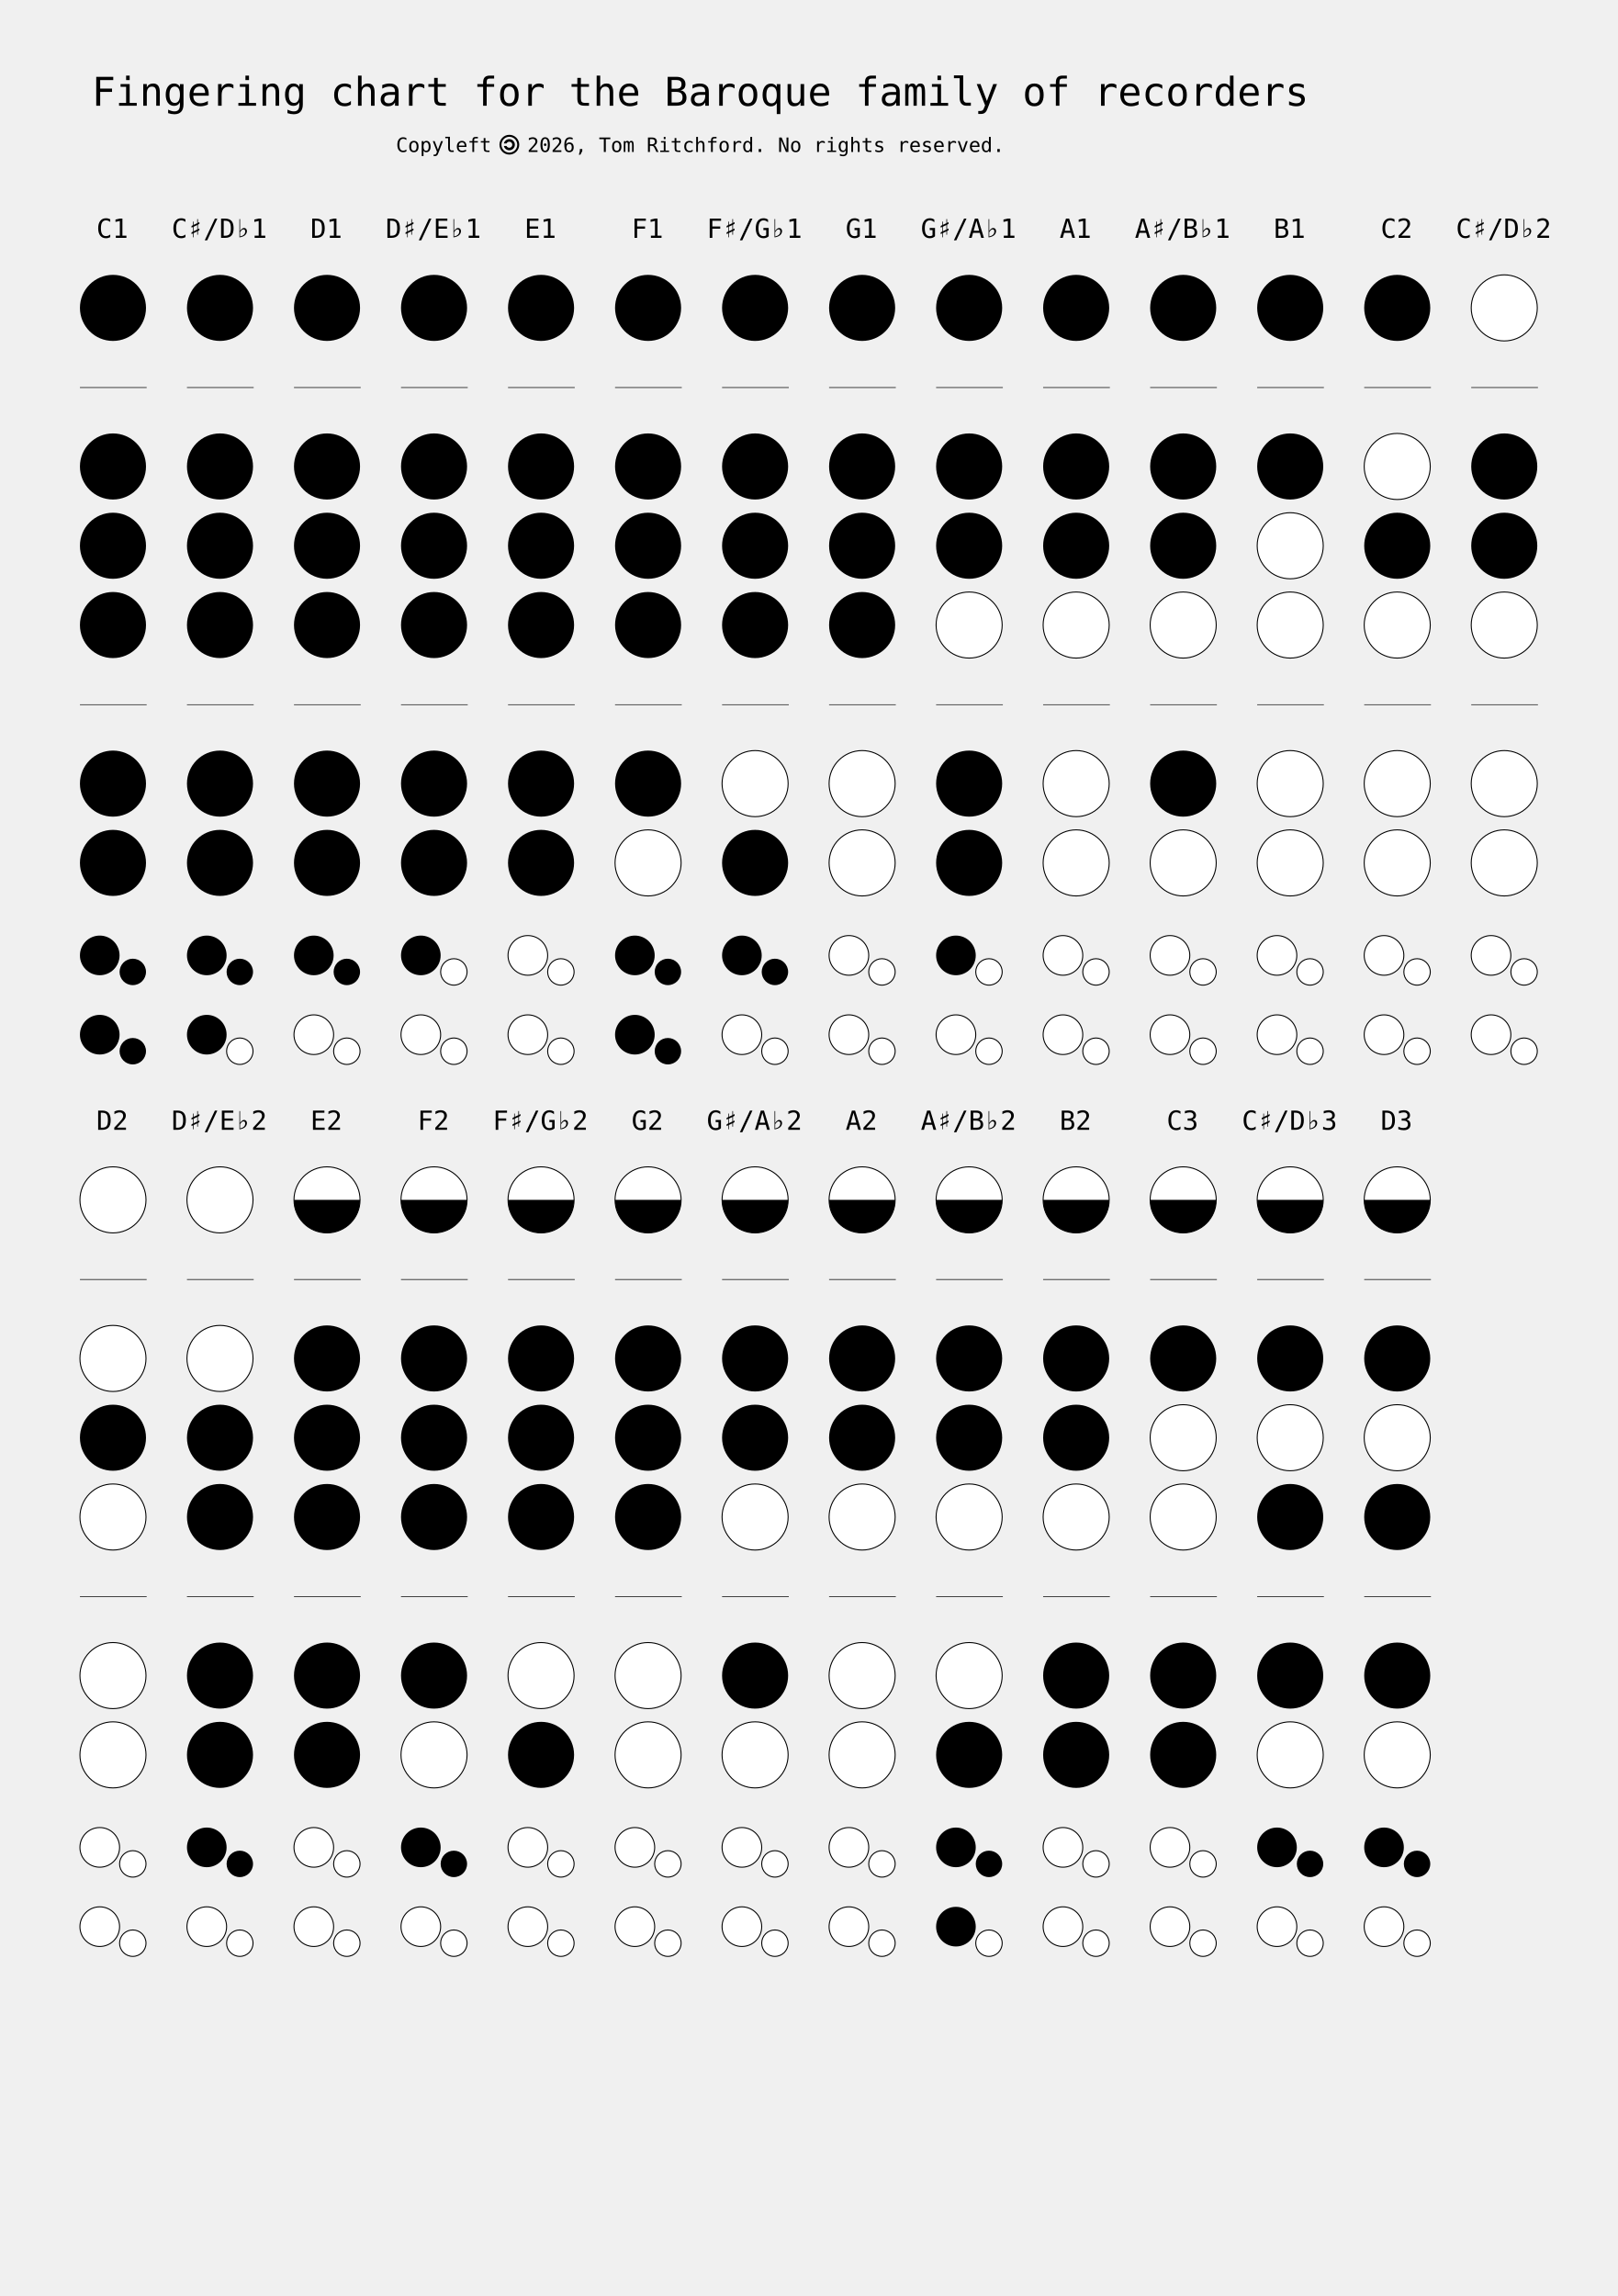
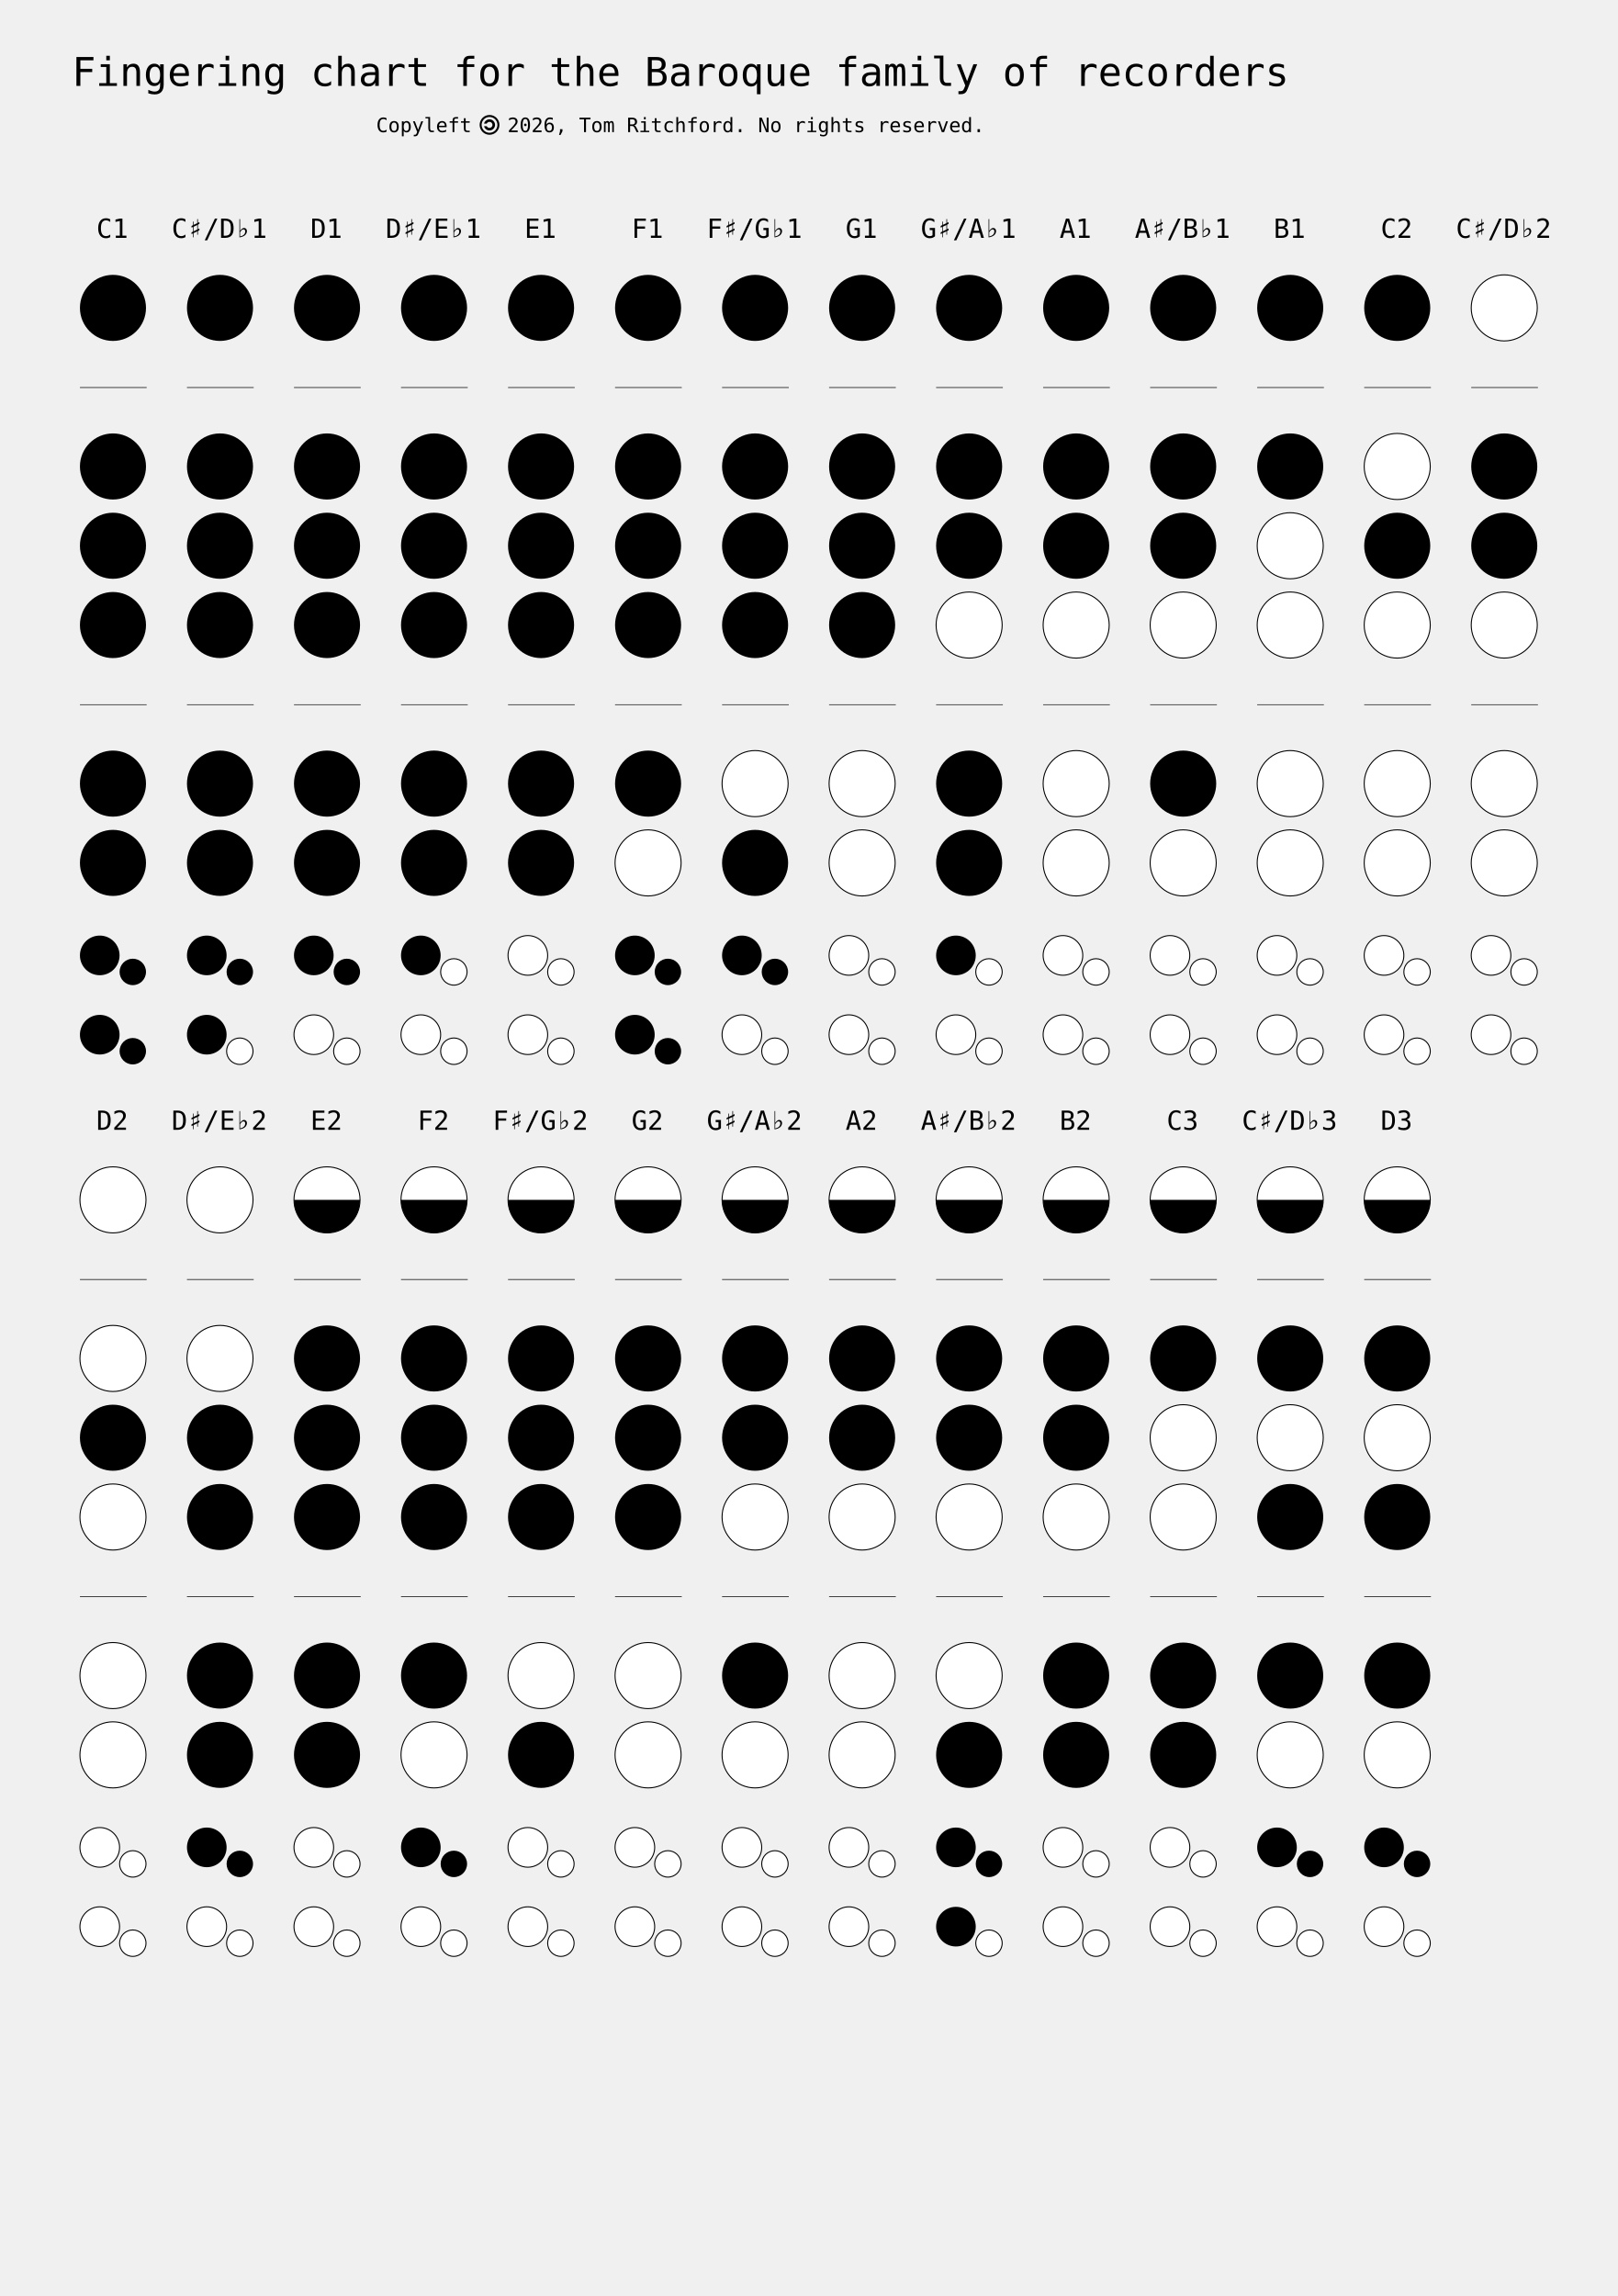
<svg xmlns="http://www.w3.org/2000/svg" viewBox="0 0 2448 3475">
  <defs>
    <svg id="copyleft">
      <circle cx="5" cy="5" r="4.49" fill="none" stroke="#000" stroke-width="1" />
      <path d="M 2.23,4.37 H 3.57 a 1.53,1.53 0 1 1 0,1.28 H 2.23 a 2.81,2.81 0 1 0 0-1.28 z" />
    </svg>
    <circle cx="50" cy="50" r="50" id="pad" />
    <circle cx="80" cy="95" r="20" id="little-hole" />
    <circle cx="30" cy="70" r="30" id="big-hole" />
    <rect x="0" y="50" width="120" height="1" style="fill: black;" id="horizontal-line" />
    <path d="  M 0,50   A 50,50 0 0 0 100,50   Z  " fill="black" id="octave" />
  </defs>
  <style>
    .page_background { fill: transparent; }
    .body_background { fill: transparent; }
    .charts_background { fill: transparent; }
    .note_fingering_background { fill: transparent; }
    .fingering_background { fill: transparent; }
    .outline { fill: white; stroke: black; stroke-width: 1.5; }
    .caption { fill: black; font-size: 40px; font-family: monospace; text-anchor: middle; }
  </style>
-   <svg class="body" x="30" y="30" width="2328" height="3355">
+   <svg class="page" x="30" y="30" width="2388" height="3415">
    <rect fill="transparent" width="100%" height="100%" />
-     <svg class="page" x="30" y="30" width="2388" height="3415">
+     <svg>
+       <text font-size="60px" font-family="monospace" text-anchor="middle" x="1000" y="100">
+         Fingering chart for the Baroque family of recorders
+       </text>
+       <text font-size="30px" font-family="monospace" text-anchor="middle" x="1000" y="170">
+         Copyleft <tspan fill="transparent">©</tspan> 2026, Tom Ritchford. No rights reserved.
+       </text>
+       <use href="#copyleft" x="232" y="48" transform="scale(3, 3)" />
+     </svg>
+     <svg class="body" x="30" y="30" width="2328" height="3355">
      <rect fill="transparent" width="100%" height="100%" />
-       <svg>
-         <text font-size="60px" font-family="monospace" text-anchor="middle" x="1000" y="100">
-           Fingering chart for the Baroque family of recorders
-         </text>
-         <text font-size="30px" font-family="monospace" text-anchor="middle" x="1000" y="170">
-           Copyleft <tspan fill="transparent">©</tspan> 2026, Tom Ritchford. No rights reserved.
-         </text>
-         <use href="#copyleft" x="232" y="48" transform="scale(3, 3)" />
-       </svg>
      <svg class="charts" x="30" y="255" width="2268" height="3070">
        <rect fill="transparent" width="100%" height="100%" />
        <svg class="note_fingering" x="0" y="0" width="162" height="1460">
          <rect fill="transparent" width="100%" height="100%" />
          <svg class="fingering" x="30" y="100" width="102" height="1200">
            <rect fill="transparent" width="100%" height="100%" />
            <use x="1" y="1" href="#pad" />
            <use x="1" y="121" href="#horizontal-line" />
            <use x="1" y="241" href="#pad" />
            <use x="1" y="361" href="#pad" />
            <use x="1" y="481" href="#pad" />
            <use x="1" y="601" href="#horizontal-line" />
            <use x="1" y="721" href="#pad" />
            <use x="1" y="841" href="#pad" />
            <use x="1" y="961" href="#little-hole" />
            <use x="1" y="961" href="#big-hole" />
            <use x="1" y="1081" href="#little-hole" />
            <use x="1" y="1081" href="#big-hole" />
          </svg>
          <text class="caption" height="100" x="80" y="45">  C1  </text>
        </svg>
        <svg class="note_fingering" x="162" y="0" width="162" height="1460">
          <rect fill="transparent" width="100%" height="100%" />
          <svg class="fingering" x="30" y="100" width="102" height="1200">
            <rect fill="transparent" width="100%" height="100%" />
            <use x="1" y="1" href="#pad" />
            <use x="1" y="121" href="#horizontal-line" />
            <use x="1" y="241" href="#pad" />
            <use x="1" y="361" href="#pad" />
            <use x="1" y="481" href="#pad" />
            <use x="1" y="601" href="#horizontal-line" />
            <use x="1" y="721" href="#pad" />
            <use x="1" y="841" href="#pad" />
            <use x="1" y="961" href="#little-hole" />
            <use x="1" y="961" href="#big-hole" />
            <use x="1" y="1081" href="#little-hole" class="outline" />
            <use x="1" y="1081" href="#big-hole" />
          </svg>
          <text class="caption" height="100" x="80" y="45">C♯/D♭1</text>
        </svg>
        <svg class="note_fingering" x="324" y="0" width="162" height="1460">
          <rect fill="transparent" width="100%" height="100%" />
          <svg class="fingering" x="30" y="100" width="102" height="1200">
            <rect fill="transparent" width="100%" height="100%" />
            <use x="1" y="1" href="#pad" />
            <use x="1" y="121" href="#horizontal-line" />
            <use x="1" y="241" href="#pad" />
            <use x="1" y="361" href="#pad" />
            <use x="1" y="481" href="#pad" />
            <use x="1" y="601" href="#horizontal-line" />
            <use x="1" y="721" href="#pad" />
            <use x="1" y="841" href="#pad" />
            <use x="1" y="961" href="#little-hole" />
            <use x="1" y="961" href="#big-hole" />
            <use x="1" y="1081" href="#little-hole" class="outline" />
            <use x="1" y="1081" href="#big-hole" class="outline" />
          </svg>
          <text class="caption" height="100" x="80" y="45">  D1  </text>
        </svg>
        <svg class="note_fingering" x="486" y="0" width="162" height="1460">
          <rect fill="transparent" width="100%" height="100%" />
          <svg class="fingering" x="30" y="100" width="102" height="1200">
            <rect fill="transparent" width="100%" height="100%" />
            <use x="1" y="1" href="#pad" />
            <use x="1" y="121" href="#horizontal-line" />
            <use x="1" y="241" href="#pad" />
            <use x="1" y="361" href="#pad" />
            <use x="1" y="481" href="#pad" />
            <use x="1" y="601" href="#horizontal-line" />
            <use x="1" y="721" href="#pad" />
            <use x="1" y="841" href="#pad" />
            <use x="1" y="961" href="#little-hole" class="outline" />
            <use x="1" y="961" href="#big-hole" />
            <use x="1" y="1081" href="#little-hole" class="outline" />
            <use x="1" y="1081" href="#big-hole" class="outline" />
          </svg>
          <text class="caption" height="100" x="80" y="45">D♯/E♭1</text>
        </svg>
        <svg class="note_fingering" x="648" y="0" width="162" height="1460">
          <rect fill="transparent" width="100%" height="100%" />
          <svg class="fingering" x="30" y="100" width="102" height="1200">
            <rect fill="transparent" width="100%" height="100%" />
            <use x="1" y="1" href="#pad" />
            <use x="1" y="121" href="#horizontal-line" />
            <use x="1" y="241" href="#pad" />
            <use x="1" y="361" href="#pad" />
            <use x="1" y="481" href="#pad" />
            <use x="1" y="601" href="#horizontal-line" />
            <use x="1" y="721" href="#pad" />
            <use x="1" y="841" href="#pad" />
            <use x="1" y="961" href="#little-hole" class="outline" />
            <use x="1" y="961" href="#big-hole" class="outline" />
            <use x="1" y="1081" href="#little-hole" class="outline" />
            <use x="1" y="1081" href="#big-hole" class="outline" />
          </svg>
          <text class="caption" height="100" x="80" y="45">  E1  </text>
        </svg>
        <svg class="note_fingering" x="810" y="0" width="162" height="1460">
          <rect fill="transparent" width="100%" height="100%" />
          <svg class="fingering" x="30" y="100" width="102" height="1200">
            <rect fill="transparent" width="100%" height="100%" />
            <use x="1" y="1" href="#pad" />
            <use x="1" y="121" href="#horizontal-line" />
            <use x="1" y="241" href="#pad" />
            <use x="1" y="361" href="#pad" />
            <use x="1" y="481" href="#pad" />
            <use x="1" y="601" href="#horizontal-line" />
            <use x="1" y="721" href="#pad" />
            <use x="1" y="841" href="#pad" class="outline" />
            <use x="1" y="961" href="#little-hole" />
            <use x="1" y="961" href="#big-hole" />
            <use x="1" y="1081" href="#little-hole" />
            <use x="1" y="1081" href="#big-hole" />
          </svg>
          <text class="caption" height="100" x="80" y="45">  F1  </text>
        </svg>
        <svg class="note_fingering" x="972" y="0" width="162" height="1460">
          <rect fill="transparent" width="100%" height="100%" />
          <svg class="fingering" x="30" y="100" width="102" height="1200">
            <rect fill="transparent" width="100%" height="100%" />
            <use x="1" y="1" href="#pad" />
            <use x="1" y="121" href="#horizontal-line" />
            <use x="1" y="241" href="#pad" />
            <use x="1" y="361" href="#pad" />
            <use x="1" y="481" href="#pad" />
            <use x="1" y="601" href="#horizontal-line" />
            <use x="1" y="721" href="#pad" class="outline" />
            <use x="1" y="841" href="#pad" />
            <use x="1" y="961" href="#little-hole" />
            <use x="1" y="961" href="#big-hole" />
            <use x="1" y="1081" href="#little-hole" class="outline" />
            <use x="1" y="1081" href="#big-hole" class="outline" />
          </svg>
          <text class="caption" height="100" x="80" y="45">F♯/G♭1</text>
        </svg>
        <svg class="note_fingering" x="1134" y="0" width="162" height="1460">
          <rect fill="transparent" width="100%" height="100%" />
          <svg class="fingering" x="30" y="100" width="102" height="1200">
            <rect fill="transparent" width="100%" height="100%" />
            <use x="1" y="1" href="#pad" />
            <use x="1" y="121" href="#horizontal-line" />
            <use x="1" y="241" href="#pad" />
            <use x="1" y="361" href="#pad" />
            <use x="1" y="481" href="#pad" />
            <use x="1" y="601" href="#horizontal-line" />
            <use x="1" y="721" href="#pad" class="outline" />
            <use x="1" y="841" href="#pad" class="outline" />
            <use x="1" y="961" href="#little-hole" class="outline" />
            <use x="1" y="961" href="#big-hole" class="outline" />
            <use x="1" y="1081" href="#little-hole" class="outline" />
            <use x="1" y="1081" href="#big-hole" class="outline" />
          </svg>
          <text class="caption" height="100" x="80" y="45">  G1  </text>
        </svg>
        <svg class="note_fingering" x="1296" y="0" width="162" height="1460">
          <rect fill="transparent" width="100%" height="100%" />
          <svg class="fingering" x="30" y="100" width="102" height="1200">
            <rect fill="transparent" width="100%" height="100%" />
            <use x="1" y="1" href="#pad" />
            <use x="1" y="121" href="#horizontal-line" />
            <use x="1" y="241" href="#pad" />
            <use x="1" y="361" href="#pad" />
            <use x="1" y="481" href="#pad" class="outline" />
            <use x="1" y="601" href="#horizontal-line" />
            <use x="1" y="721" href="#pad" />
            <use x="1" y="841" href="#pad" />
            <use x="1" y="961" href="#little-hole" class="outline" />
            <use x="1" y="961" href="#big-hole" />
            <use x="1" y="1081" href="#little-hole" class="outline" />
            <use x="1" y="1081" href="#big-hole" class="outline" />
          </svg>
          <text class="caption" height="100" x="80" y="45">G♯/A♭1</text>
        </svg>
        <svg class="note_fingering" x="1458" y="0" width="162" height="1460">
          <rect fill="transparent" width="100%" height="100%" />
          <svg class="fingering" x="30" y="100" width="102" height="1200">
            <rect fill="transparent" width="100%" height="100%" />
            <use x="1" y="1" href="#pad" />
            <use x="1" y="121" href="#horizontal-line" />
            <use x="1" y="241" href="#pad" />
            <use x="1" y="361" href="#pad" />
            <use x="1" y="481" href="#pad" class="outline" />
            <use x="1" y="601" href="#horizontal-line" />
            <use x="1" y="721" href="#pad" class="outline" />
            <use x="1" y="841" href="#pad" class="outline" />
            <use x="1" y="961" href="#little-hole" class="outline" />
            <use x="1" y="961" href="#big-hole" class="outline" />
            <use x="1" y="1081" href="#little-hole" class="outline" />
            <use x="1" y="1081" href="#big-hole" class="outline" />
          </svg>
          <text class="caption" height="100" x="80" y="45">  A1  </text>
        </svg>
        <svg class="note_fingering" x="1620" y="0" width="162" height="1460">
          <rect fill="transparent" width="100%" height="100%" />
          <svg class="fingering" x="30" y="100" width="102" height="1200">
            <rect fill="transparent" width="100%" height="100%" />
            <use x="1" y="1" href="#pad" />
            <use x="1" y="121" href="#horizontal-line" />
            <use x="1" y="241" href="#pad" />
            <use x="1" y="361" href="#pad" />
            <use x="1" y="481" href="#pad" class="outline" />
            <use x="1" y="601" href="#horizontal-line" />
            <use x="1" y="721" href="#pad" />
            <use x="1" y="841" href="#pad" class="outline" />
            <use x="1" y="961" href="#little-hole" class="outline" />
            <use x="1" y="961" href="#big-hole" class="outline" />
            <use x="1" y="1081" href="#little-hole" class="outline" />
            <use x="1" y="1081" href="#big-hole" class="outline" />
          </svg>
          <text class="caption" height="100" x="80" y="45">A♯/B♭1</text>
        </svg>
        <svg class="note_fingering" x="1782" y="0" width="162" height="1460">
          <rect fill="transparent" width="100%" height="100%" />
          <svg class="fingering" x="30" y="100" width="102" height="1200">
            <rect fill="transparent" width="100%" height="100%" />
            <use x="1" y="1" href="#pad" />
            <use x="1" y="121" href="#horizontal-line" />
            <use x="1" y="241" href="#pad" />
            <use x="1" y="361" href="#pad" class="outline" />
            <use x="1" y="481" href="#pad" class="outline" />
            <use x="1" y="601" href="#horizontal-line" />
            <use x="1" y="721" href="#pad" class="outline" />
            <use x="1" y="841" href="#pad" class="outline" />
            <use x="1" y="961" href="#little-hole" class="outline" />
            <use x="1" y="961" href="#big-hole" class="outline" />
            <use x="1" y="1081" href="#little-hole" class="outline" />
            <use x="1" y="1081" href="#big-hole" class="outline" />
          </svg>
          <text class="caption" height="100" x="80" y="45">  B1  </text>
        </svg>
        <svg class="note_fingering" x="1944" y="0" width="162" height="1460">
          <rect fill="transparent" width="100%" height="100%" />
          <svg class="fingering" x="30" y="100" width="102" height="1200">
            <rect fill="transparent" width="100%" height="100%" />
            <use x="1" y="1" href="#pad" />
            <use x="1" y="121" href="#horizontal-line" />
            <use x="1" y="241" href="#pad" class="outline" />
            <use x="1" y="361" href="#pad" />
            <use x="1" y="481" href="#pad" class="outline" />
            <use x="1" y="601" href="#horizontal-line" />
            <use x="1" y="721" href="#pad" class="outline" />
            <use x="1" y="841" href="#pad" class="outline" />
            <use x="1" y="961" href="#little-hole" class="outline" />
            <use x="1" y="961" href="#big-hole" class="outline" />
            <use x="1" y="1081" href="#little-hole" class="outline" />
            <use x="1" y="1081" href="#big-hole" class="outline" />
          </svg>
          <text class="caption" height="100" x="80" y="45">  C2  </text>
        </svg>
        <svg class="note_fingering" x="2106" y="0" width="162" height="1460">
          <rect fill="transparent" width="100%" height="100%" />
          <svg class="fingering" x="30" y="100" width="102" height="1200">
            <rect fill="transparent" width="100%" height="100%" />
            <use x="1" y="1" href="#pad" class="outline" />
            <use x="1" y="121" href="#horizontal-line" />
            <use x="1" y="241" href="#pad" />
            <use x="1" y="361" href="#pad" />
            <use x="1" y="481" href="#pad" class="outline" />
            <use x="1" y="601" href="#horizontal-line" />
            <use x="1" y="721" href="#pad" class="outline" />
            <use x="1" y="841" href="#pad" class="outline" />
            <use x="1" y="961" href="#little-hole" class="outline" />
            <use x="1" y="961" href="#big-hole" class="outline" />
            <use x="1" y="1081" href="#little-hole" class="outline" />
            <use x="1" y="1081" href="#big-hole" class="outline" />
          </svg>
          <text class="caption" height="100" x="80" y="45">C♯/D♭2</text>
        </svg>
        <svg class="note_fingering" x="0" y="1350" width="162" height="1460">
          <rect fill="transparent" width="100%" height="100%" />
          <svg class="fingering" x="30" y="100" width="102" height="1200">
            <rect fill="transparent" width="100%" height="100%" />
            <use x="1" y="1" href="#pad" class="outline" />
            <use x="1" y="121" href="#horizontal-line" />
            <use x="1" y="241" href="#pad" class="outline" />
            <use x="1" y="361" href="#pad" />
            <use x="1" y="481" href="#pad" class="outline" />
            <use x="1" y="601" href="#horizontal-line" />
            <use x="1" y="721" href="#pad" class="outline" />
            <use x="1" y="841" href="#pad" class="outline" />
            <use x="1" y="961" href="#little-hole" class="outline" />
            <use x="1" y="961" href="#big-hole" class="outline" />
            <use x="1" y="1081" href="#little-hole" class="outline" />
            <use x="1" y="1081" href="#big-hole" class="outline" />
          </svg>
          <text class="caption" height="100" x="80" y="45">  D2  </text>
        </svg>
        <svg class="note_fingering" x="162" y="1350" width="162" height="1460">
          <rect fill="transparent" width="100%" height="100%" />
          <svg class="fingering" x="30" y="100" width="102" height="1200">
            <rect fill="transparent" width="100%" height="100%" />
            <use x="1" y="1" href="#pad" class="outline" />
            <use x="1" y="121" href="#horizontal-line" />
            <use x="1" y="241" href="#pad" class="outline" />
            <use x="1" y="361" href="#pad" />
            <use x="1" y="481" href="#pad" />
            <use x="1" y="601" href="#horizontal-line" />
            <use x="1" y="721" href="#pad" />
            <use x="1" y="841" href="#pad" />
            <use x="1" y="961" href="#little-hole" />
            <use x="1" y="961" href="#big-hole" />
            <use x="1" y="1081" href="#little-hole" class="outline" />
            <use x="1" y="1081" href="#big-hole" class="outline" />
          </svg>
          <text class="caption" height="100" x="80" y="45">D♯/E♭2</text>
        </svg>
        <svg class="note_fingering" x="324" y="1350" width="162" height="1460">
          <rect fill="transparent" width="100%" height="100%" />
          <svg class="fingering" x="30" y="100" width="102" height="1200">
            <rect fill="transparent" width="100%" height="100%" />
            <use x="1" y="1" href="#pad" class="outline" />
            <use x="1" y="1" href="#octave" />
            <use x="1" y="121" href="#horizontal-line" />
            <use x="1" y="241" href="#pad" />
            <use x="1" y="361" href="#pad" />
            <use x="1" y="481" href="#pad" />
            <use x="1" y="601" href="#horizontal-line" />
            <use x="1" y="721" href="#pad" />
            <use x="1" y="841" href="#pad" />
            <use x="1" y="961" href="#little-hole" class="outline" />
            <use x="1" y="961" href="#big-hole" class="outline" />
            <use x="1" y="1081" href="#little-hole" class="outline" />
            <use x="1" y="1081" href="#big-hole" class="outline" />
          </svg>
          <text class="caption" height="100" x="80" y="45">  E2  </text>
        </svg>
        <svg class="note_fingering" x="486" y="1350" width="162" height="1460">
          <rect fill="transparent" width="100%" height="100%" />
          <svg class="fingering" x="30" y="100" width="102" height="1200">
            <rect fill="transparent" width="100%" height="100%" />
            <use x="1" y="1" href="#pad" class="outline" />
            <use x="1" y="1" href="#octave" />
            <use x="1" y="121" href="#horizontal-line" />
            <use x="1" y="241" href="#pad" />
            <use x="1" y="361" href="#pad" />
            <use x="1" y="481" href="#pad" />
            <use x="1" y="601" href="#horizontal-line" />
            <use x="1" y="721" href="#pad" />
            <use x="1" y="841" href="#pad" class="outline" />
            <use x="1" y="961" href="#little-hole" />
            <use x="1" y="961" href="#big-hole" />
            <use x="1" y="1081" href="#little-hole" class="outline" />
            <use x="1" y="1081" href="#big-hole" class="outline" />
          </svg>
          <text class="caption" height="100" x="80" y="45">  F2  </text>
        </svg>
        <svg class="note_fingering" x="648" y="1350" width="162" height="1460">
          <rect fill="transparent" width="100%" height="100%" />
          <svg class="fingering" x="30" y="100" width="102" height="1200">
            <rect fill="transparent" width="100%" height="100%" />
            <use x="1" y="1" href="#pad" class="outline" />
            <use x="1" y="1" href="#octave" />
            <use x="1" y="121" href="#horizontal-line" />
            <use x="1" y="241" href="#pad" />
            <use x="1" y="361" href="#pad" />
            <use x="1" y="481" href="#pad" />
            <use x="1" y="601" href="#horizontal-line" />
            <use x="1" y="721" href="#pad" class="outline" />
            <use x="1" y="841" href="#pad" />
            <use x="1" y="961" href="#little-hole" class="outline" />
            <use x="1" y="961" href="#big-hole" class="outline" />
            <use x="1" y="1081" href="#little-hole" class="outline" />
            <use x="1" y="1081" href="#big-hole" class="outline" />
          </svg>
          <text class="caption" height="100" x="80" y="45">F♯/G♭2</text>
        </svg>
        <svg class="note_fingering" x="810" y="1350" width="162" height="1460">
          <rect fill="transparent" width="100%" height="100%" />
          <svg class="fingering" x="30" y="100" width="102" height="1200">
            <rect fill="transparent" width="100%" height="100%" />
            <use x="1" y="1" href="#pad" class="outline" />
            <use x="1" y="1" href="#octave" />
            <use x="1" y="121" href="#horizontal-line" />
            <use x="1" y="241" href="#pad" />
            <use x="1" y="361" href="#pad" />
            <use x="1" y="481" href="#pad" />
            <use x="1" y="601" href="#horizontal-line" />
            <use x="1" y="721" href="#pad" class="outline" />
            <use x="1" y="841" href="#pad" class="outline" />
            <use x="1" y="961" href="#little-hole" class="outline" />
            <use x="1" y="961" href="#big-hole" class="outline" />
            <use x="1" y="1081" href="#little-hole" class="outline" />
            <use x="1" y="1081" href="#big-hole" class="outline" />
          </svg>
          <text class="caption" height="100" x="80" y="45">  G2  </text>
        </svg>
        <svg class="note_fingering" x="972" y="1350" width="162" height="1460">
          <rect fill="transparent" width="100%" height="100%" />
          <svg class="fingering" x="30" y="100" width="102" height="1200">
            <rect fill="transparent" width="100%" height="100%" />
            <use x="1" y="1" href="#pad" class="outline" />
            <use x="1" y="1" href="#octave" />
            <use x="1" y="121" href="#horizontal-line" />
            <use x="1" y="241" href="#pad" />
            <use x="1" y="361" href="#pad" />
            <use x="1" y="481" href="#pad" class="outline" />
            <use x="1" y="601" href="#horizontal-line" />
            <use x="1" y="721" href="#pad" />
            <use x="1" y="841" href="#pad" class="outline" />
            <use x="1" y="961" href="#little-hole" class="outline" />
            <use x="1" y="961" href="#big-hole" class="outline" />
            <use x="1" y="1081" href="#little-hole" class="outline" />
            <use x="1" y="1081" href="#big-hole" class="outline" />
          </svg>
          <text class="caption" height="100" x="80" y="45">G♯/A♭2</text>
        </svg>
        <svg class="note_fingering" x="1134" y="1350" width="162" height="1460">
          <rect fill="transparent" width="100%" height="100%" />
          <svg class="fingering" x="30" y="100" width="102" height="1200">
            <rect fill="transparent" width="100%" height="100%" />
            <use x="1" y="1" href="#pad" class="outline" />
            <use x="1" y="1" href="#octave" />
            <use x="1" y="121" href="#horizontal-line" />
            <use x="1" y="241" href="#pad" />
            <use x="1" y="361" href="#pad" />
            <use x="1" y="481" href="#pad" class="outline" />
            <use x="1" y="601" href="#horizontal-line" />
            <use x="1" y="721" href="#pad" class="outline" />
            <use x="1" y="841" href="#pad" class="outline" />
            <use x="1" y="961" href="#little-hole" class="outline" />
            <use x="1" y="961" href="#big-hole" class="outline" />
            <use x="1" y="1081" href="#little-hole" class="outline" />
            <use x="1" y="1081" href="#big-hole" class="outline" />
          </svg>
          <text class="caption" height="100" x="80" y="45">  A2  </text>
        </svg>
        <svg class="note_fingering" x="1296" y="1350" width="162" height="1460">
          <rect fill="transparent" width="100%" height="100%" />
          <svg class="fingering" x="30" y="100" width="102" height="1200">
            <rect fill="transparent" width="100%" height="100%" />
            <use x="1" y="1" href="#pad" class="outline" />
            <use x="1" y="1" href="#octave" />
            <use x="1" y="121" href="#horizontal-line" />
            <use x="1" y="241" href="#pad" />
            <use x="1" y="361" href="#pad" />
            <use x="1" y="481" href="#pad" class="outline" />
            <use x="1" y="601" href="#horizontal-line" />
            <use x="1" y="721" href="#pad" class="outline" />
            <use x="1" y="841" href="#pad" />
            <use x="1" y="961" href="#little-hole" />
            <use x="1" y="961" href="#big-hole" />
            <use x="1" y="1081" href="#little-hole" class="outline" />
            <use x="1" y="1081" href="#big-hole" />
          </svg>
          <text class="caption" height="100" x="80" y="45">A♯/B♭2</text>
        </svg>
        <svg class="note_fingering" x="1458" y="1350" width="162" height="1460">
          <rect fill="transparent" width="100%" height="100%" />
          <svg class="fingering" x="30" y="100" width="102" height="1200">
            <rect fill="transparent" width="100%" height="100%" />
            <use x="1" y="1" href="#pad" class="outline" />
            <use x="1" y="1" href="#octave" />
            <use x="1" y="121" href="#horizontal-line" />
            <use x="1" y="241" href="#pad" />
            <use x="1" y="361" href="#pad" />
            <use x="1" y="481" href="#pad" class="outline" />
            <use x="1" y="601" href="#horizontal-line" />
            <use x="1" y="721" href="#pad" />
            <use x="1" y="841" href="#pad" />
            <use x="1" y="961" href="#little-hole" class="outline" />
            <use x="1" y="961" href="#big-hole" class="outline" />
            <use x="1" y="1081" href="#little-hole" class="outline" />
            <use x="1" y="1081" href="#big-hole" class="outline" />
          </svg>
          <text class="caption" height="100" x="80" y="45">  B2  </text>
        </svg>
        <svg class="note_fingering" x="1620" y="1350" width="162" height="1460">
          <rect fill="transparent" width="100%" height="100%" />
          <svg class="fingering" x="30" y="100" width="102" height="1200">
            <rect fill="transparent" width="100%" height="100%" />
            <use x="1" y="1" href="#pad" class="outline" />
            <use x="1" y="1" href="#octave" />
            <use x="1" y="121" href="#horizontal-line" />
            <use x="1" y="241" href="#pad" />
            <use x="1" y="361" href="#pad" class="outline" />
            <use x="1" y="481" href="#pad" class="outline" />
            <use x="1" y="601" href="#horizontal-line" />
            <use x="1" y="721" href="#pad" />
            <use x="1" y="841" href="#pad" />
            <use x="1" y="961" href="#little-hole" class="outline" />
            <use x="1" y="961" href="#big-hole" class="outline" />
            <use x="1" y="1081" href="#little-hole" class="outline" />
            <use x="1" y="1081" href="#big-hole" class="outline" />
          </svg>
          <text class="caption" height="100" x="80" y="45">  C3  </text>
        </svg>
        <svg class="note_fingering" x="1782" y="1350" width="162" height="1460">
          <rect fill="transparent" width="100%" height="100%" />
          <svg class="fingering" x="30" y="100" width="102" height="1200">
            <rect fill="transparent" width="100%" height="100%" />
            <use x="1" y="1" href="#pad" class="outline" />
            <use x="1" y="1" href="#octave" />
            <use x="1" y="121" href="#horizontal-line" />
            <use x="1" y="241" href="#pad" />
            <use x="1" y="361" href="#pad" class="outline" />
            <use x="1" y="481" href="#pad" />
            <use x="1" y="601" href="#horizontal-line" />
            <use x="1" y="721" href="#pad" />
            <use x="1" y="841" href="#pad" class="outline" />
            <use x="1" y="961" href="#little-hole" />
            <use x="1" y="961" href="#big-hole" />
            <use x="1" y="1081" href="#little-hole" class="outline" />
            <use x="1" y="1081" href="#big-hole" class="outline" />
          </svg>
          <text class="caption" height="100" x="80" y="45">C♯/D♭3</text>
        </svg>
        <svg class="note_fingering" x="1944" y="1350" width="162" height="1460">
          <rect fill="transparent" width="100%" height="100%" />
          <svg class="fingering" x="30" y="100" width="102" height="1200">
            <rect fill="transparent" width="100%" height="100%" />
            <use x="1" y="1" href="#pad" class="outline" />
            <use x="1" y="1" href="#octave" />
            <use x="1" y="121" href="#horizontal-line" />
            <use x="1" y="241" href="#pad" />
            <use x="1" y="361" href="#pad" class="outline" />
            <use x="1" y="481" href="#pad" />
            <use x="1" y="601" href="#horizontal-line" />
            <use x="1" y="721" href="#pad" />
            <use x="1" y="841" href="#pad" class="outline" />
            <use x="1" y="961" href="#little-hole" />
            <use x="1" y="961" href="#big-hole" />
            <use x="1" y="1081" href="#little-hole" class="outline" />
            <use x="1" y="1081" href="#big-hole" class="outline" />
          </svg>
          <text class="caption" height="100" x="80" y="45">  D3  </text>
        </svg>
      </svg>
    </svg>
  </svg>
</svg>
